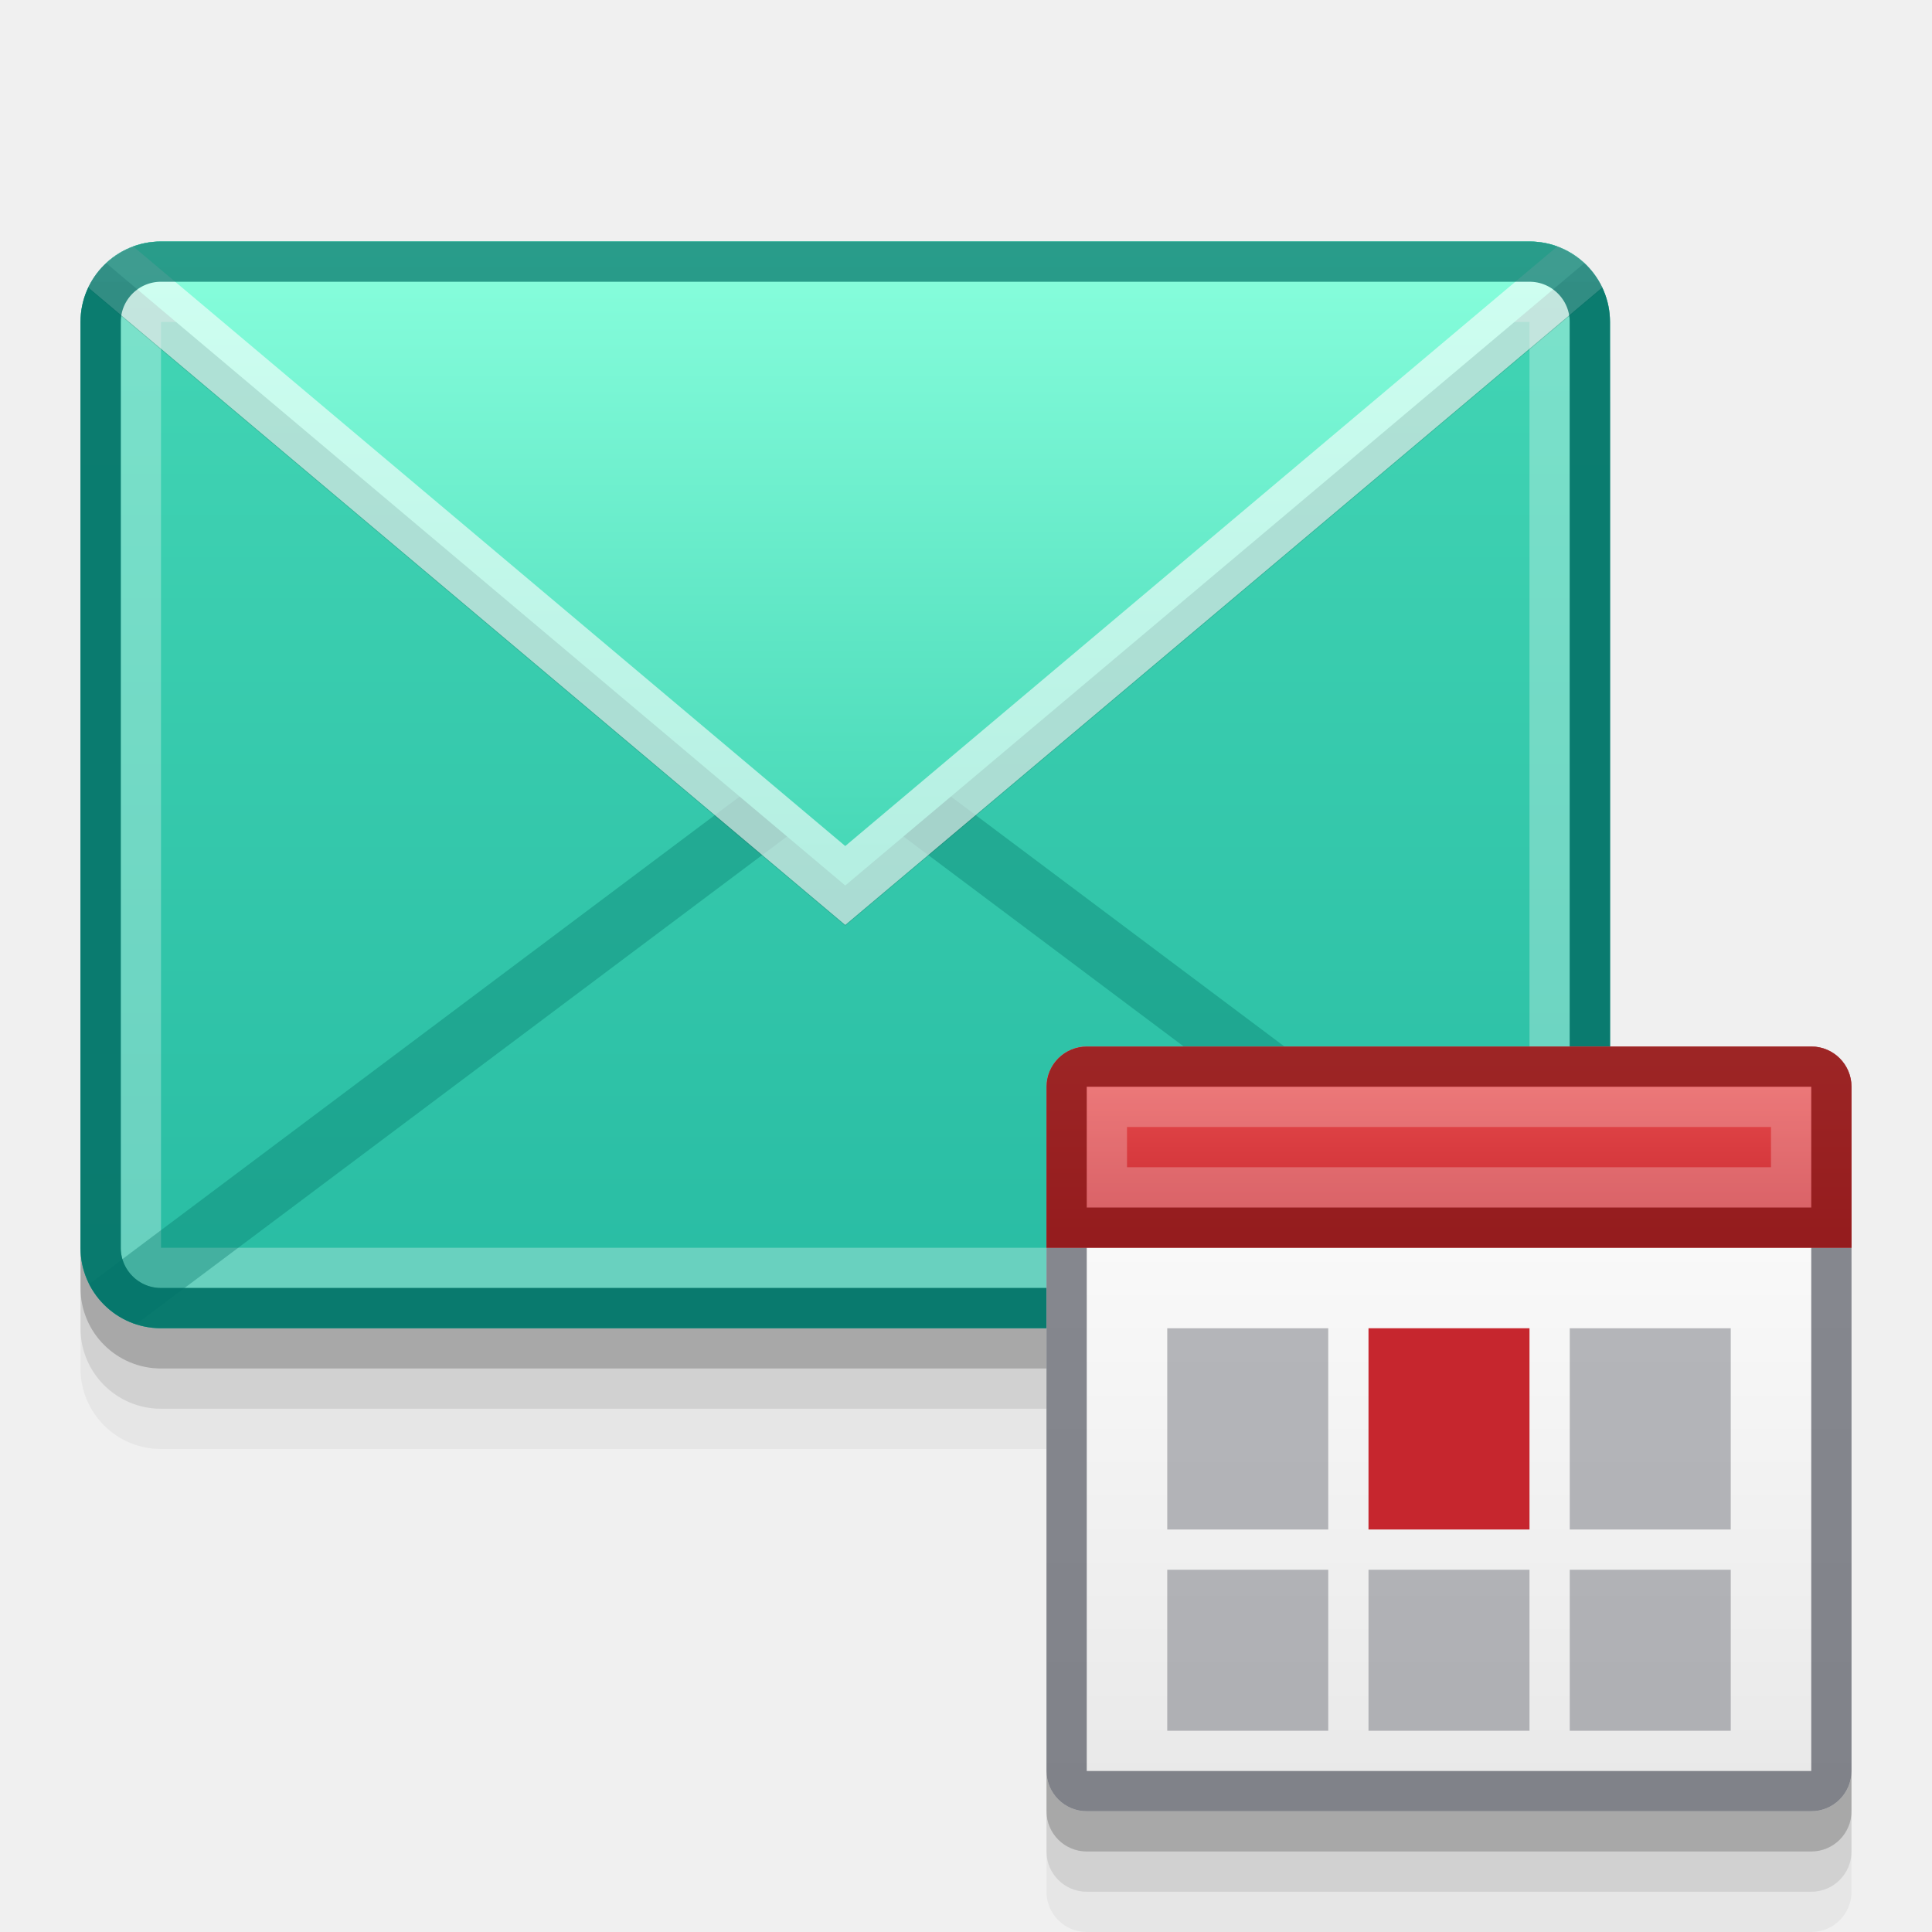
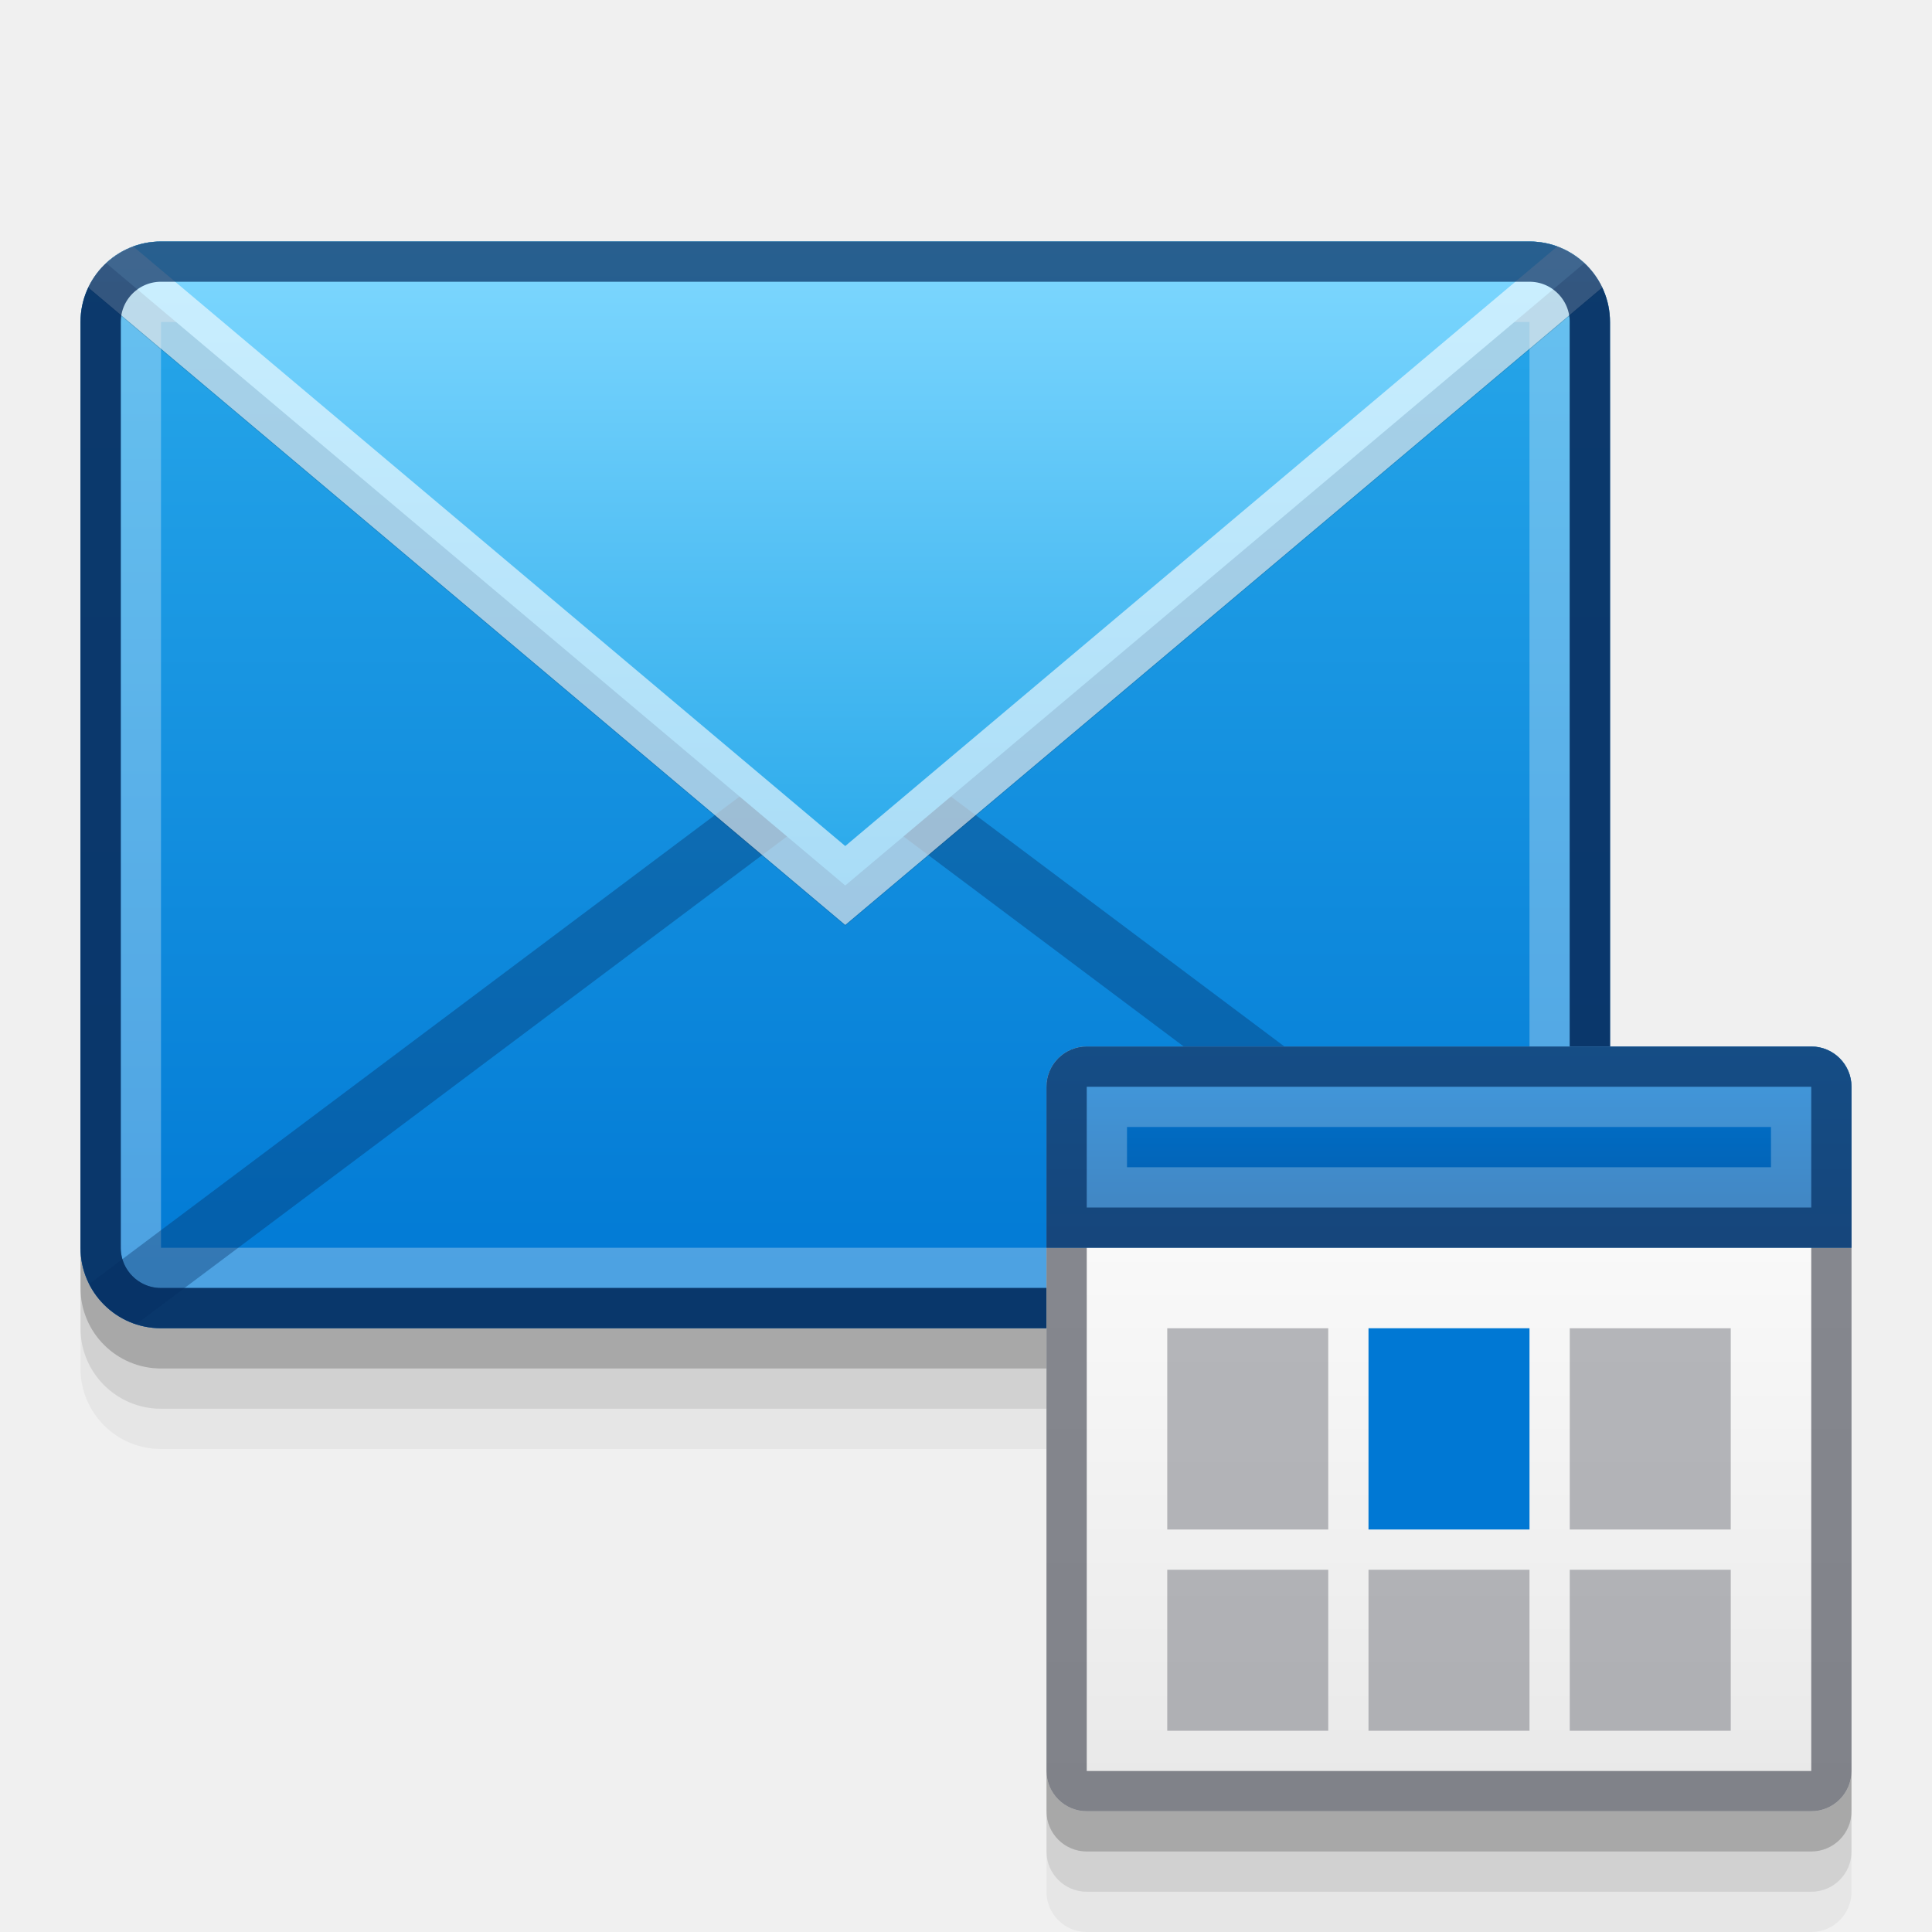
<svg xmlns="http://www.w3.org/2000/svg" width="48" height="48" viewBox="0 0 48 48">
  <defs>
    <linearGradient id="g1" x1="0" y1="0" x2="0" y2="1">
-       <stop offset="0" stop-color="#43d6b5" />
-       <stop offset="1" stop-color="#28bca3" />
+       <stop offset="0" stop-color="#28a8ea" />
+       <stop offset="1" stop-color="#0078d4" />
    </linearGradient>
    <clipPath id="c2">
      <path d="M4 6H38A2 2 0 0 1 40 8V31A2 2 0 0 1 38 33H4A2 2 0 0 1 2 31V8A2 2 0 0 1 4 6Z" />
    </clipPath>
  </defs>
  <path d="M4 6H38A2 2 0 0 1 40 8V31A2 2 0 0 1 38 33H4A2 2 0 0 1 2 31V8A2 2 0 0 1 4 6Z" fill="#181818" opacity="0.22" transform="translate(0 1)" />
  <path d="M4 6H38A2 2 0 0 1 40 8V31A2 2 0 0 1 38 33H4A2 2 0 0 1 2 31V8A2 2 0 0 1 4 6Z" fill="#181818" opacity="0.1" transform="translate(0 2)" />
  <path d="M4 6H38A2 2 0 0 1 40 8V31A2 2 0 0 1 38 33H4A2 2 0 0 1 2 31V8A2 2 0 0 1 4 6Z" fill="#181818" opacity="0.05" transform="translate(0 3)" />
  <path d="M4 6H38A2 2 0 0 1 40 8V31A2 2 0 0 1 38 33H4A2 2 0 0 1 2 31V8A2 2 0 0 1 4 6Z" fill="url(#g1)" />
  <g clip-path="url(#c2)" fill="none">
    <path d="M4 6H38A2 2 0 0 1 40 8V31A2 2 0 0 1 38 33H4A2 2 0 0 1 2 31V8A2 2 0 0 1 4 6Z" stroke="#fff" stroke-opacity="0.3" stroke-width="4" />
-     <path d="M4 6H38A2 2 0 0 1 40 8V31A2 2 0 0 1 38 33H4A2 2 0 0 1 2 31V8A2 2 0 0 1 4 6Z" stroke="#007367" stroke-opacity="0.7" stroke-width="2" />
+     <path d="M4 6H38A2 2 0 0 1 40 8V31A2 2 0 0 1 38 33H4A2 2 0 0 1 2 31V8A2 2 0 0 1 4 6Z" stroke="#032d60" stroke-opacity="0.7" stroke-width="2" />
  </g>
  <defs>
    <clipPath id="c3">
      <path d="M4 6H38A2 2 0 0 1 40 8V31A2 2 0 0 1 38 33H4A2 2 0 0 1 2 31V8A2 2 0 0 1 4 6Z" />
    </clipPath>
    <linearGradient id="g4" x1="0" y1="0" x2="0" y2="1">
-       <stop offset="0" stop-color="#89ffdd" />
-       <stop offset="1" stop-color="#43d6b5" />
+       <stop offset="0" stop-color="#7fd8ff" />
+       <stop offset="1" stop-color="#28a8ea" />
    </linearGradient>
  </defs>
  <g clip-path="url(#c3)">
-     <path d="M2 33L21.0 18.76L40 33" fill="none" stroke="#007367" stroke-opacity=".35" stroke-width="1.5" />
+     <path d="M2 33L21.0 18.76L40 33" fill="none" stroke="#032d60" stroke-opacity=".35" stroke-width="1.5" />
    <path d="M2 6L21.0 22L40 6Z" fill="#000" opacity=".15" transform="translate(0 1)" />
    <path d="M2 6L21.0 22L40 6Z" fill="url(#g4)" />
    <path d="M2 6L21.0 22L40 6" fill="none" stroke="#fff" stroke-opacity="0.6" stroke-width="1.5" />
-     <path d="M4 6H38A2 2 0 0 1 40 8V31A2 2 0 0 1 38 33H4A2 2 0 0 1 2 31V8A2 2 0 0 1 4 6Z" fill="none" stroke="#007367" stroke-opacity=".7" stroke-width="2" />
+     <path d="M4 6H38A2 2 0 0 1 40 8V31A2 2 0 0 1 38 33H4A2 2 0 0 1 2 31V8A2 2 0 0 1 4 6Z" fill="none" stroke="#032d60" stroke-opacity=".7" stroke-width="2" />
  </g>
  <defs>
    <linearGradient id="g5" x1="0" y1="0" x2="0" y2="1">
      <stop offset="0" stop-color="#ffffff" />
      <stop offset="1" stop-color="#e8e8e8" />
    </linearGradient>
    <clipPath id="c6">
      <path d="M27 26H45A1 1 0 0 1 46 27V44A1 1 0 0 1 45 45H27A1 1 0 0 1 26 44V27A1 1 0 0 1 27 26Z" />
    </clipPath>
  </defs>
  <path d="M27 26H45A1 1 0 0 1 46 27V44A1 1 0 0 1 45 45H27A1 1 0 0 1 26 44V27A1 1 0 0 1 27 26Z" fill="#181818" opacity="0.22" transform="translate(0 1)" />
  <path d="M27 26H45A1 1 0 0 1 46 27V44A1 1 0 0 1 45 45H27A1 1 0 0 1 26 44V27A1 1 0 0 1 27 26Z" fill="#181818" opacity="0.1" transform="translate(0 2)" />
  <path d="M27 26H45A1 1 0 0 1 46 27V44A1 1 0 0 1 45 45H27A1 1 0 0 1 26 44V27A1 1 0 0 1 27 26Z" fill="#181818" opacity="0.05" transform="translate(0 3)" />
  <path d="M27 26H45A1 1 0 0 1 46 27V44A1 1 0 0 1 45 45H27A1 1 0 0 1 26 44V27A1 1 0 0 1 27 26Z" fill="url(#g5)" />
  <g clip-path="url(#c6)" fill="none">
    <path d="M27 26H45A1 1 0 0 1 46 27V44A1 1 0 0 1 45 45H27A1 1 0 0 1 26 44V27A1 1 0 0 1 27 26Z" stroke="#555761" stroke-opacity="0.7" stroke-width="2" />
  </g>
  <defs>
    <linearGradient id="g7" x1="0" y1="0" x2="0" y2="1">
-       <stop offset="0" stop-color="#ed5353" />
-       <stop offset="1" stop-color="#c6262e" />
+       <stop offset="0" stop-color="#0078d4" />
+       <stop offset="1" stop-color="#0358a7" />
    </linearGradient>
    <clipPath id="c8">
      <path d="M27 26H45A1 1 0 0 1 46 27V31H26V27A1 1 0 0 1 27 26Z" />
    </clipPath>
  </defs>
  <path d="M27 26H45A1 1 0 0 1 46 27V31H26V27A1 1 0 0 1 27 26Z" fill="url(#g7)" />
  <g clip-path="url(#c8)" fill="none">
    <path d="M27 26H45A1 1 0 0 1 46 27V31H26V27A1 1 0 0 1 27 26Z" stroke="#fff" stroke-opacity="0.25" stroke-width="4" />
-     <path d="M27 26H45A1 1 0 0 1 46 27V31H26V27A1 1 0 0 1 27 26Z" stroke="#7a0000" stroke-opacity="0.7" stroke-width="2" />
+     <path d="M27 26H45A1 1 0 0 1 46 27V31H26V27A1 1 0 0 1 27 26Z" stroke="#032d60" stroke-opacity="0.7" stroke-width="2" />
  </g>
  <rect x="29" y="33" width="4" height="5" fill="#7e8087" opacity="0.55" />
-   <rect x="34" y="33" width="4" height="5" fill="#c6262e" opacity="1" />
+   <rect x="34" y="33" width="4" height="5" fill="#0078d4" opacity="1" />
  <rect x="39" y="33" width="4" height="5" fill="#7e8087" opacity="0.55" />
  <rect x="29" y="39" width="4" height="4" fill="#7e8087" opacity="0.55" />
  <rect x="34" y="39" width="4" height="4" fill="#7e8087" opacity="0.55" />
  <rect x="39" y="39" width="4" height="4" fill="#7e8087" opacity="0.55" />
</svg>
